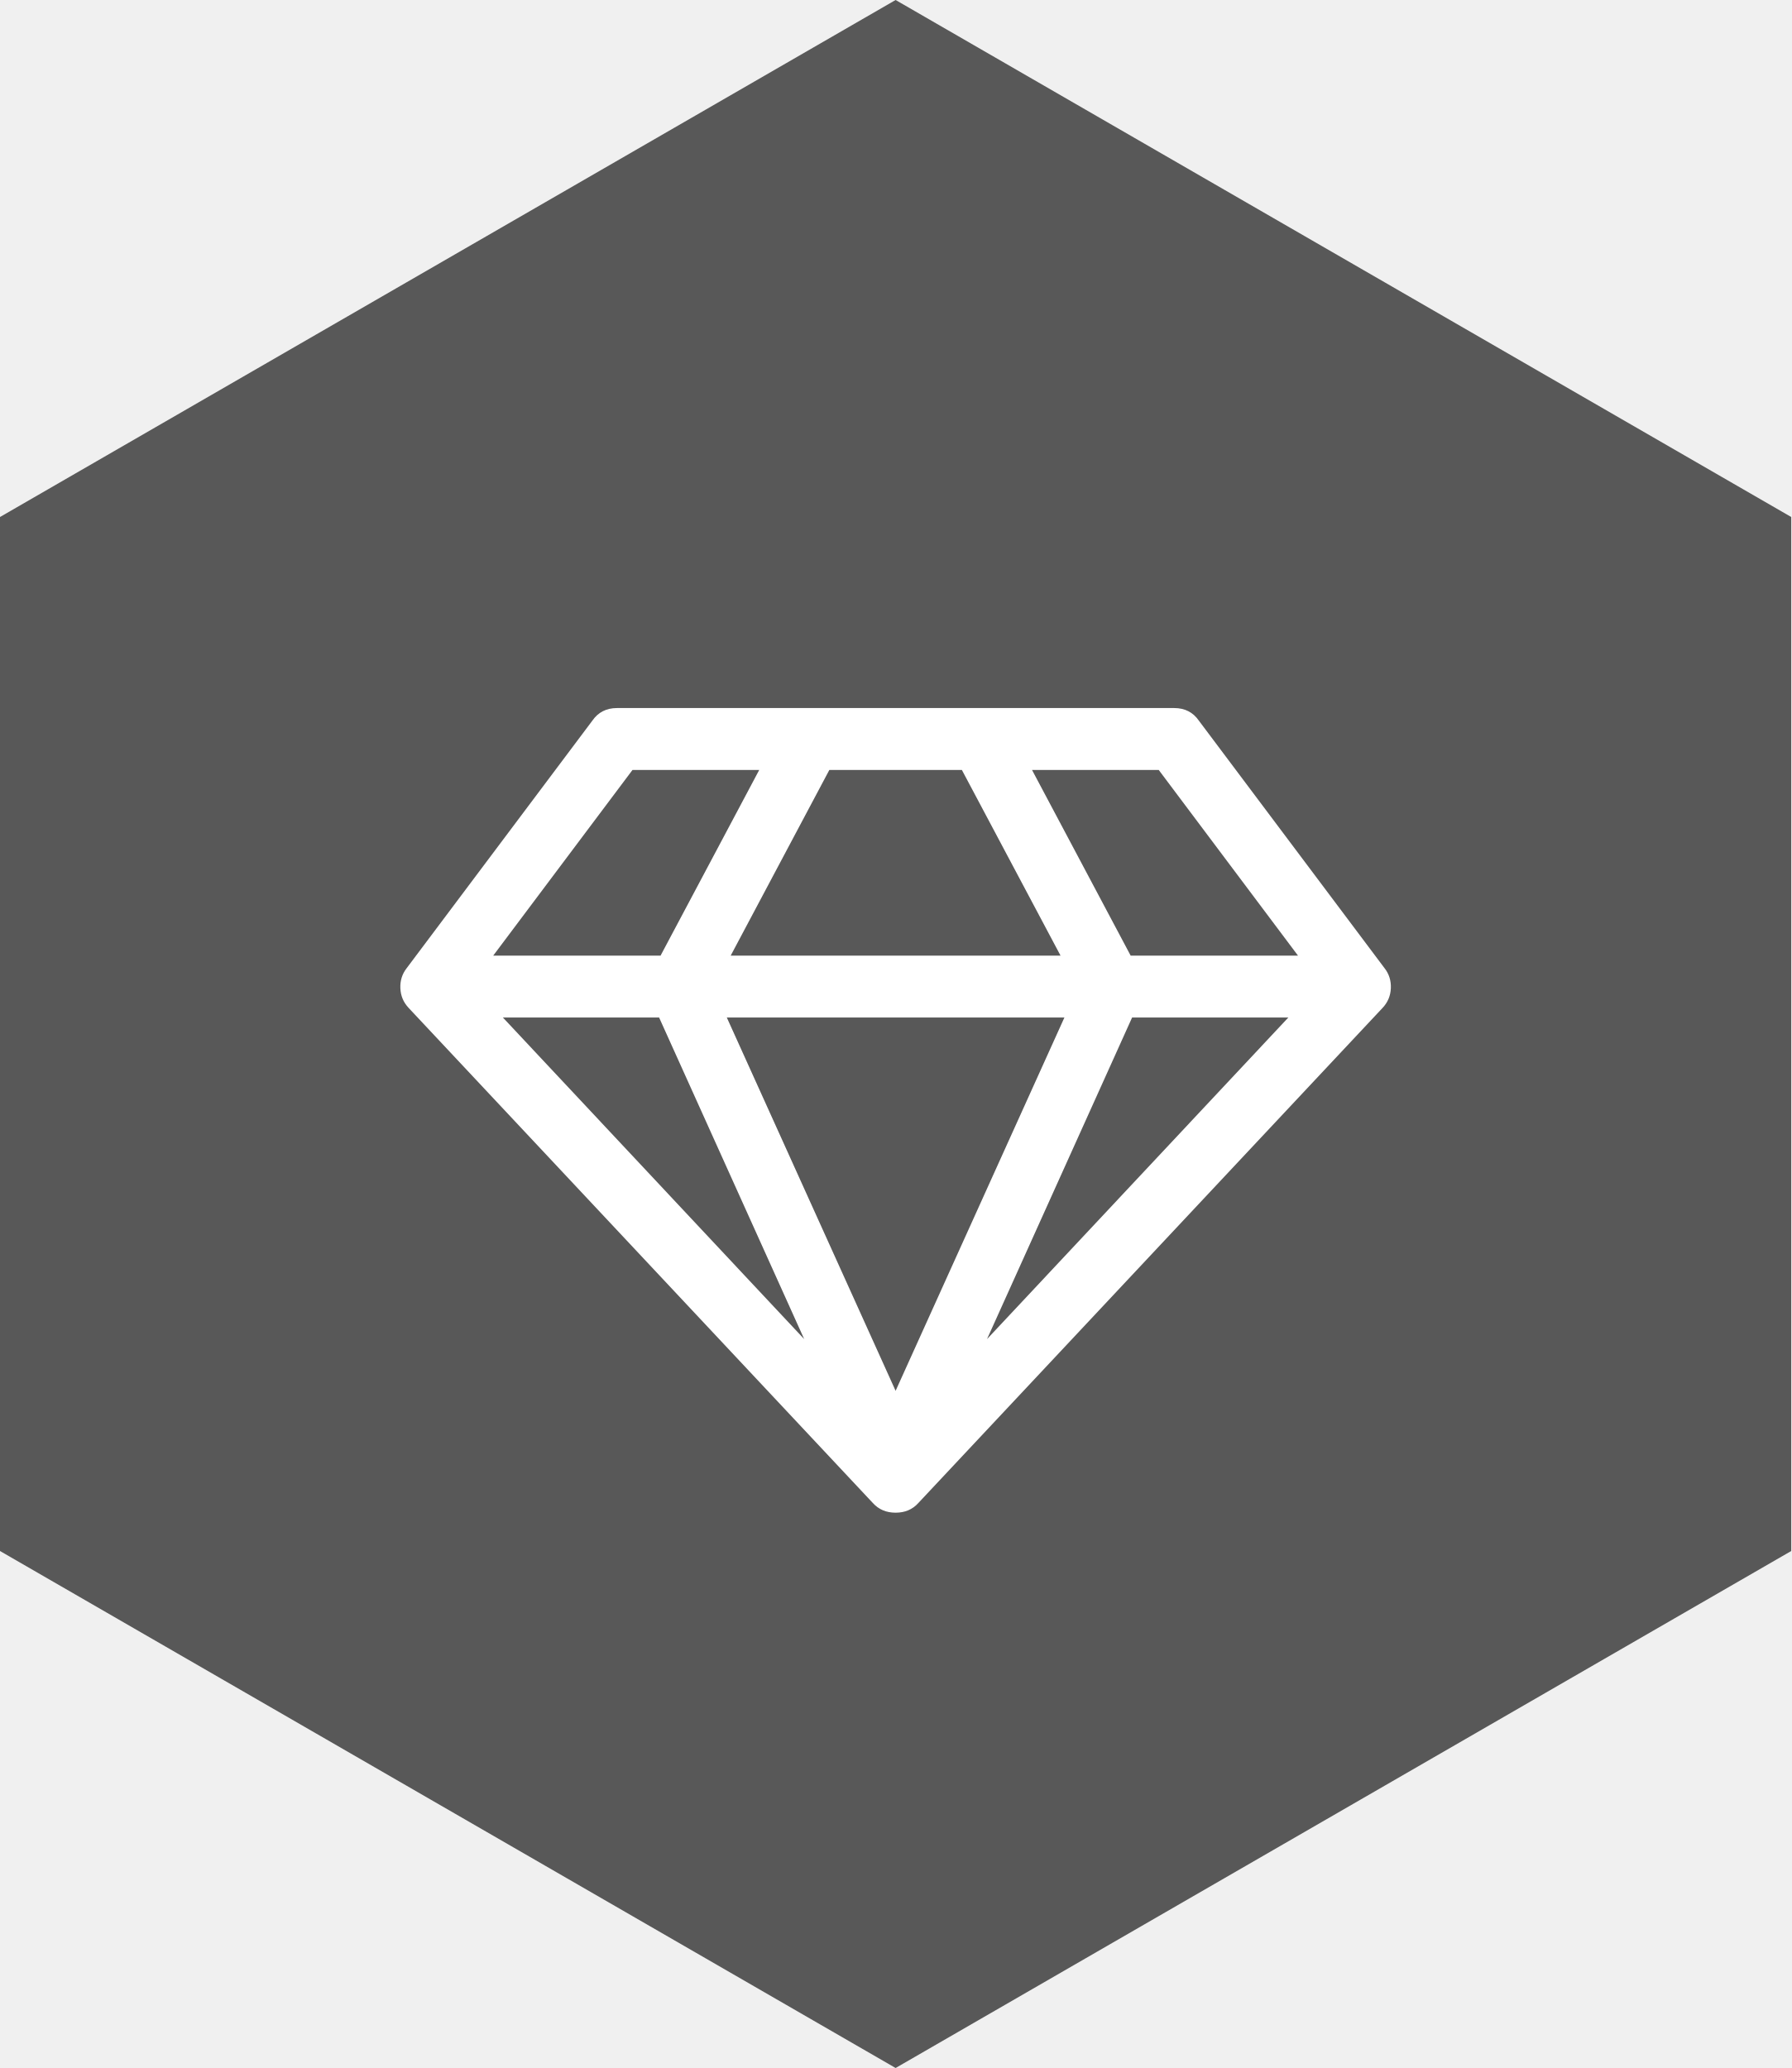
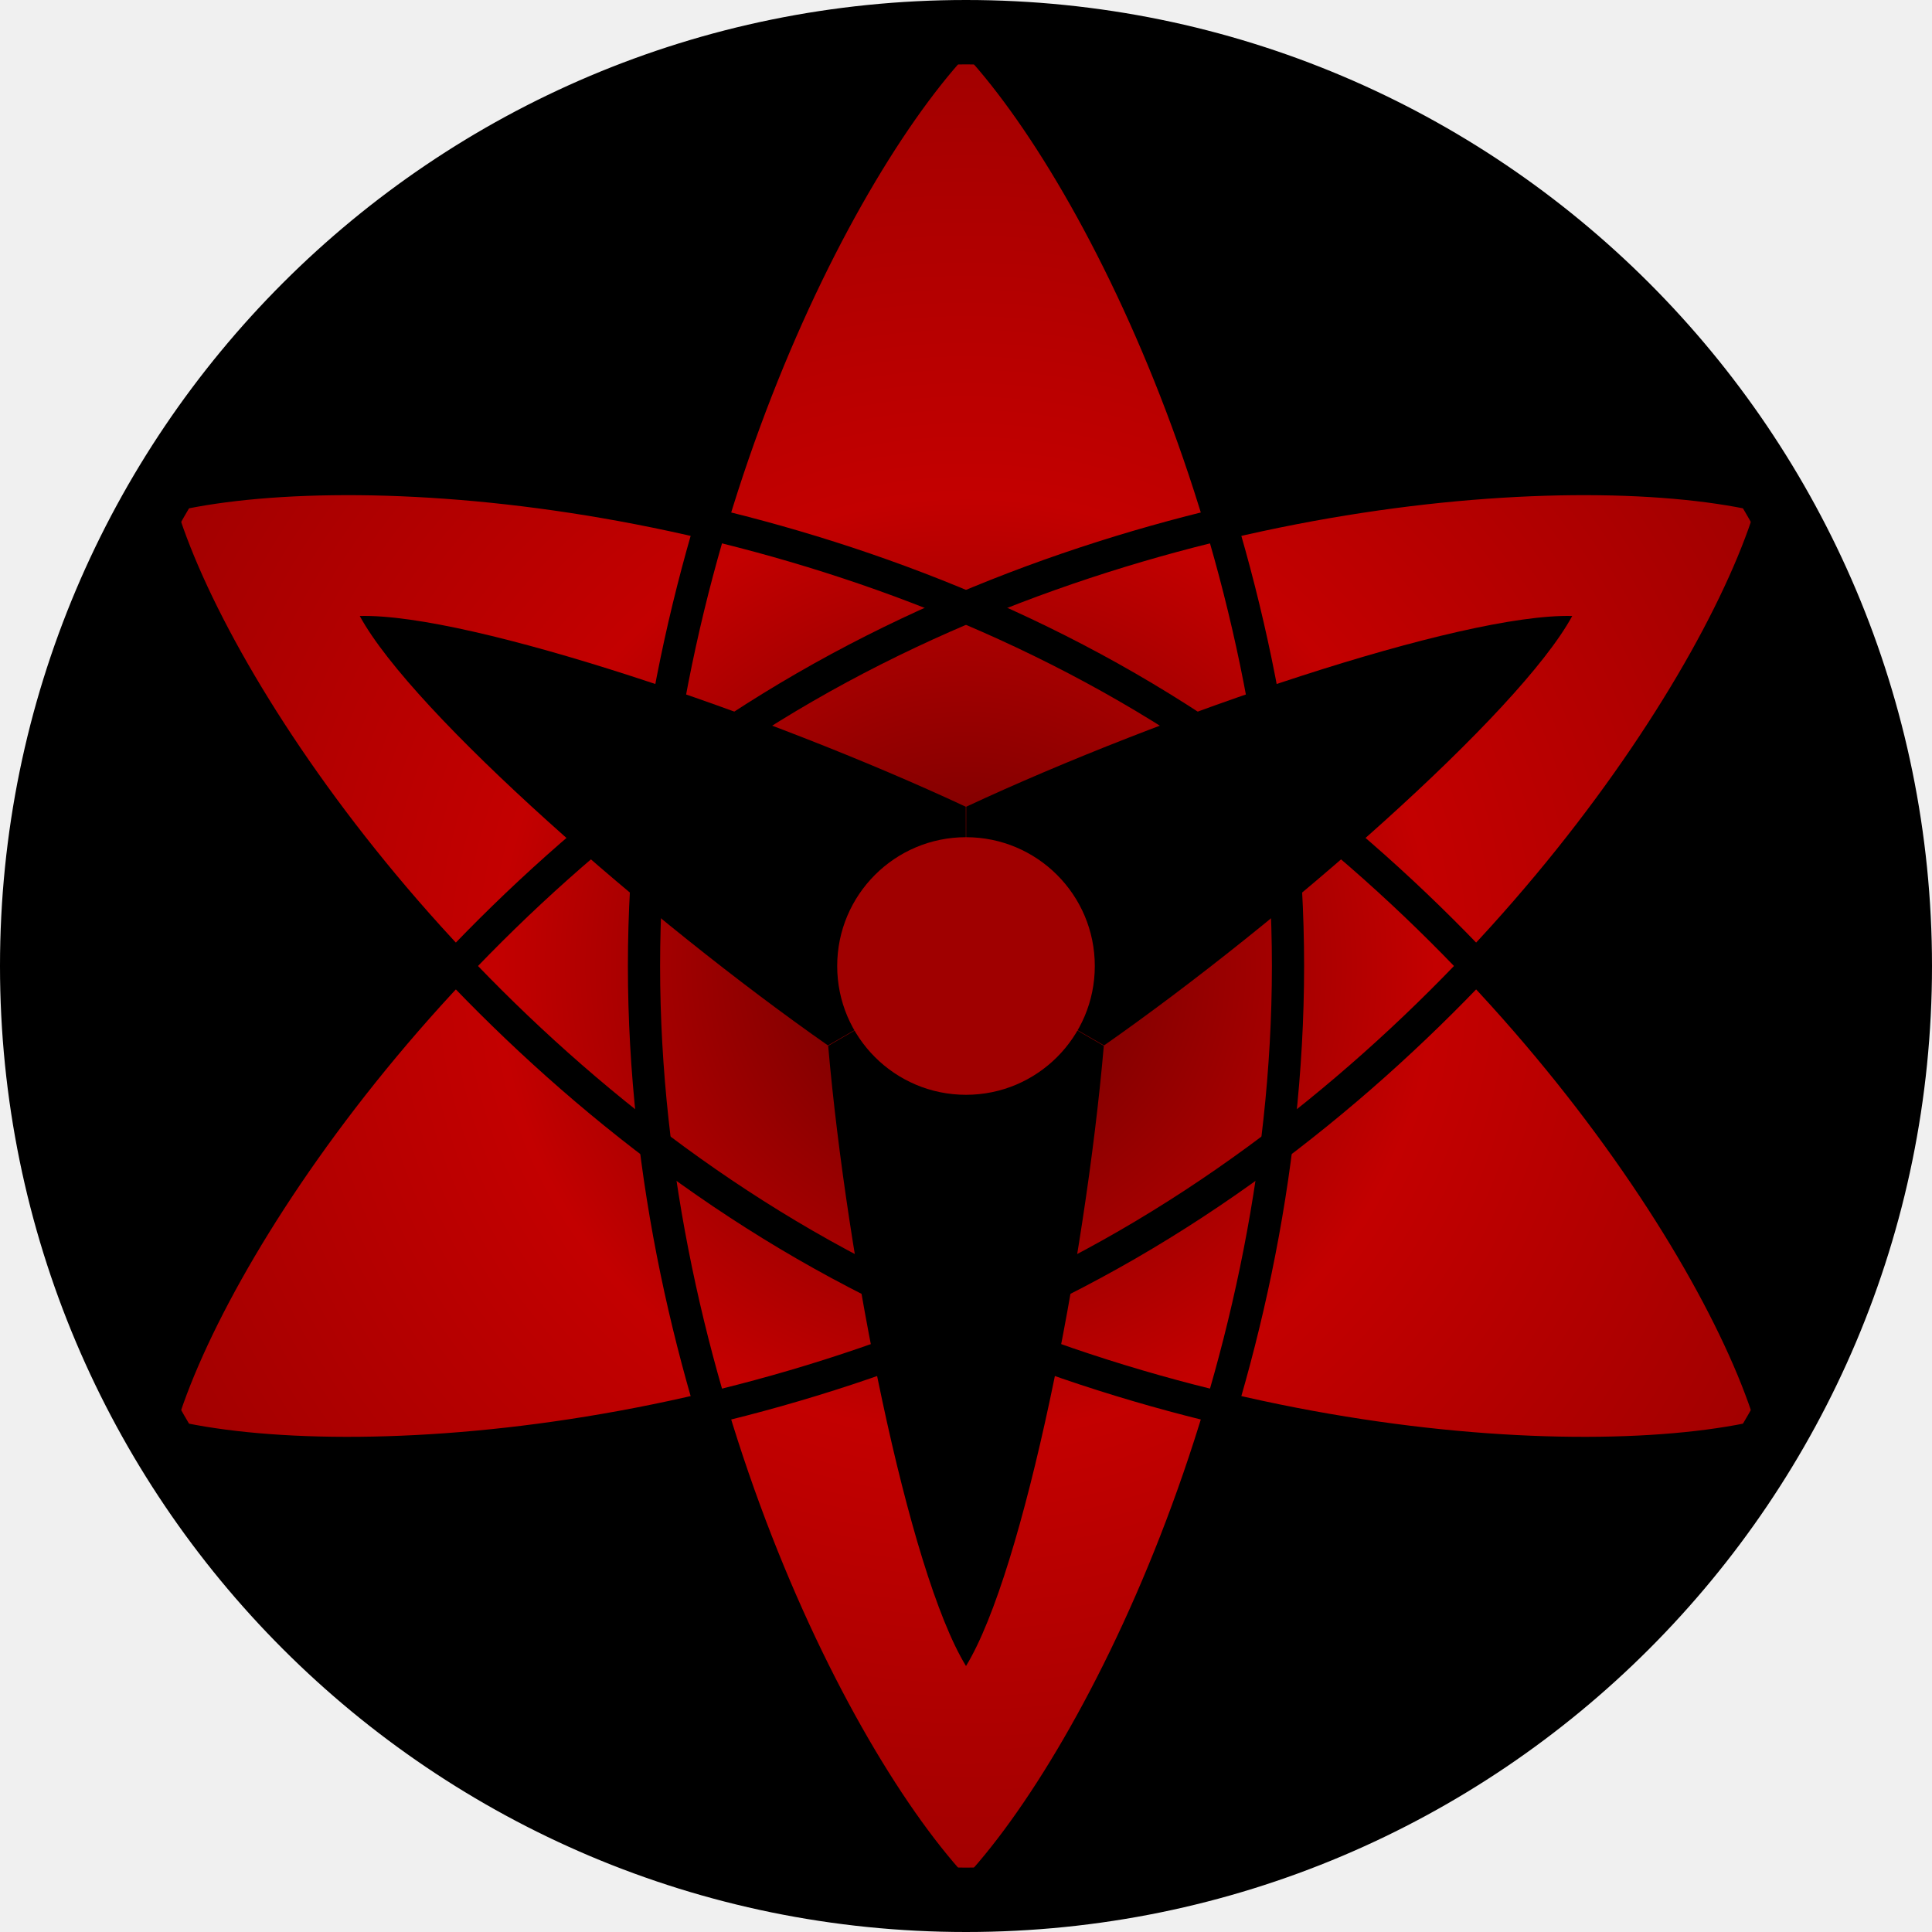
- <svg xmlns="http://www.w3.org/2000/svg" version="1.1" id="Layer_1" x="0px" y="0px" width="149.167px" height="172.243px" viewBox="0 0 149.167 172.243" enable-background="new 0 0 149.167 172.243" xml:space="preserve">
-   <polygon fill="#585858" points="149.167,129.183 74.583,172.243 0,129.183 0,43.061 74.583,0 149.167,43.061 " />
-   <path fill="#FFFFFF" d="M41.88,84.75l25.09,26.783L54.889,84.75H41.88z M74.583,115.841L88.64,84.75H60.527L74.583,115.841z   M55.009,79.594l8.217-15.466H52.673l-11.6,15.466H55.009z M82.196,111.533l25.091-26.783h-13.01L82.196,111.533z M60.849,79.594  h27.469l-8.217-15.466H69.065L60.849,79.594z M94.157,79.594h13.936L96.494,64.128H85.942L94.157,79.594z M99.835,60.02  l15.467,20.621c0.376,0.483,0.55,1.04,0.523,1.671c-0.027,0.632-0.257,1.174-0.686,1.632l-38.664,41.243  c-0.483,0.536-1.113,0.804-1.893,0.804c-0.778,0-1.408-0.268-1.892-0.804L34.026,83.944c-0.429-0.457-0.658-1-0.685-1.632  c-0.027-0.631,0.147-1.188,0.523-1.671L49.331,60.02c0.484-0.699,1.168-1.047,2.054-1.047h46.398  C98.667,58.973,99.353,59.322,99.835,60.02z" />
+ <svg xmlns="http://www.w3.org/2000/svg" xmlns:xlink="http://www.w3.org/1999/xlink" id="sharingan" width="300" height="300">
+   <defs id="defs">
+     <radialGradient id="gr">
+       <stop offset="0" style="stop-color:#660000; stop-opacity: 1;" id="st1" />
+       <stop style="stop-color:#c30000; stop-opacity: 1;" offset="0.5" id="st2" />
+       <stop style="stop-color:#a00000; stop-opacity: 1;" offset="1" id="st3" />
+     </radialGradient>
+   </defs>
+   <circle style="fill: url(#gr); stroke:#000; stroke-width:10;" cx="150" cy="150" r="145" id="iris" />
+   <g id="tomoe 1">
+     <path style="fill:none; stroke:#000; stroke-width: 5;" d="M200,150 C 200,215 170,275 150,295 C 130,275 100,215 100,150 C 100,85 130,25 150,5 C 170,25 200,85 200,150 z" id="tomoe 1a" />
+     <path style="fill:#000;" d="M 275,77.5 C 260,40 200,0 150,5 C 170,30 183.4,55.1 190,80 C 215,75 244.2,71.7 275,77.5 z" id="tomoe 1b" />
+     <use xlink:href="#tomoe 1b" transform="rotate(180 150 150)" id="tomoe 1c" />
+     <path style="fill:#000;" d="M 150,258.7 C 141,244 131.5,195.8 128.6,162.4 L 150,150 171.4,162.4 C 168.5,195.8 159,244 150,258.7 z" id="path3000" />
+   </g>
+   <use xlink:href="#tomoe 1" transform="rotate(120 150 150)" id="tomoe 2" />
+   <use xlink:href="#tomoe 1" transform="rotate(-120 150 150)" id="tomoe 3" />
+   <circle style="fill:#a00000;" cx="150" cy="150" r="20" id="center" />
</svg>
